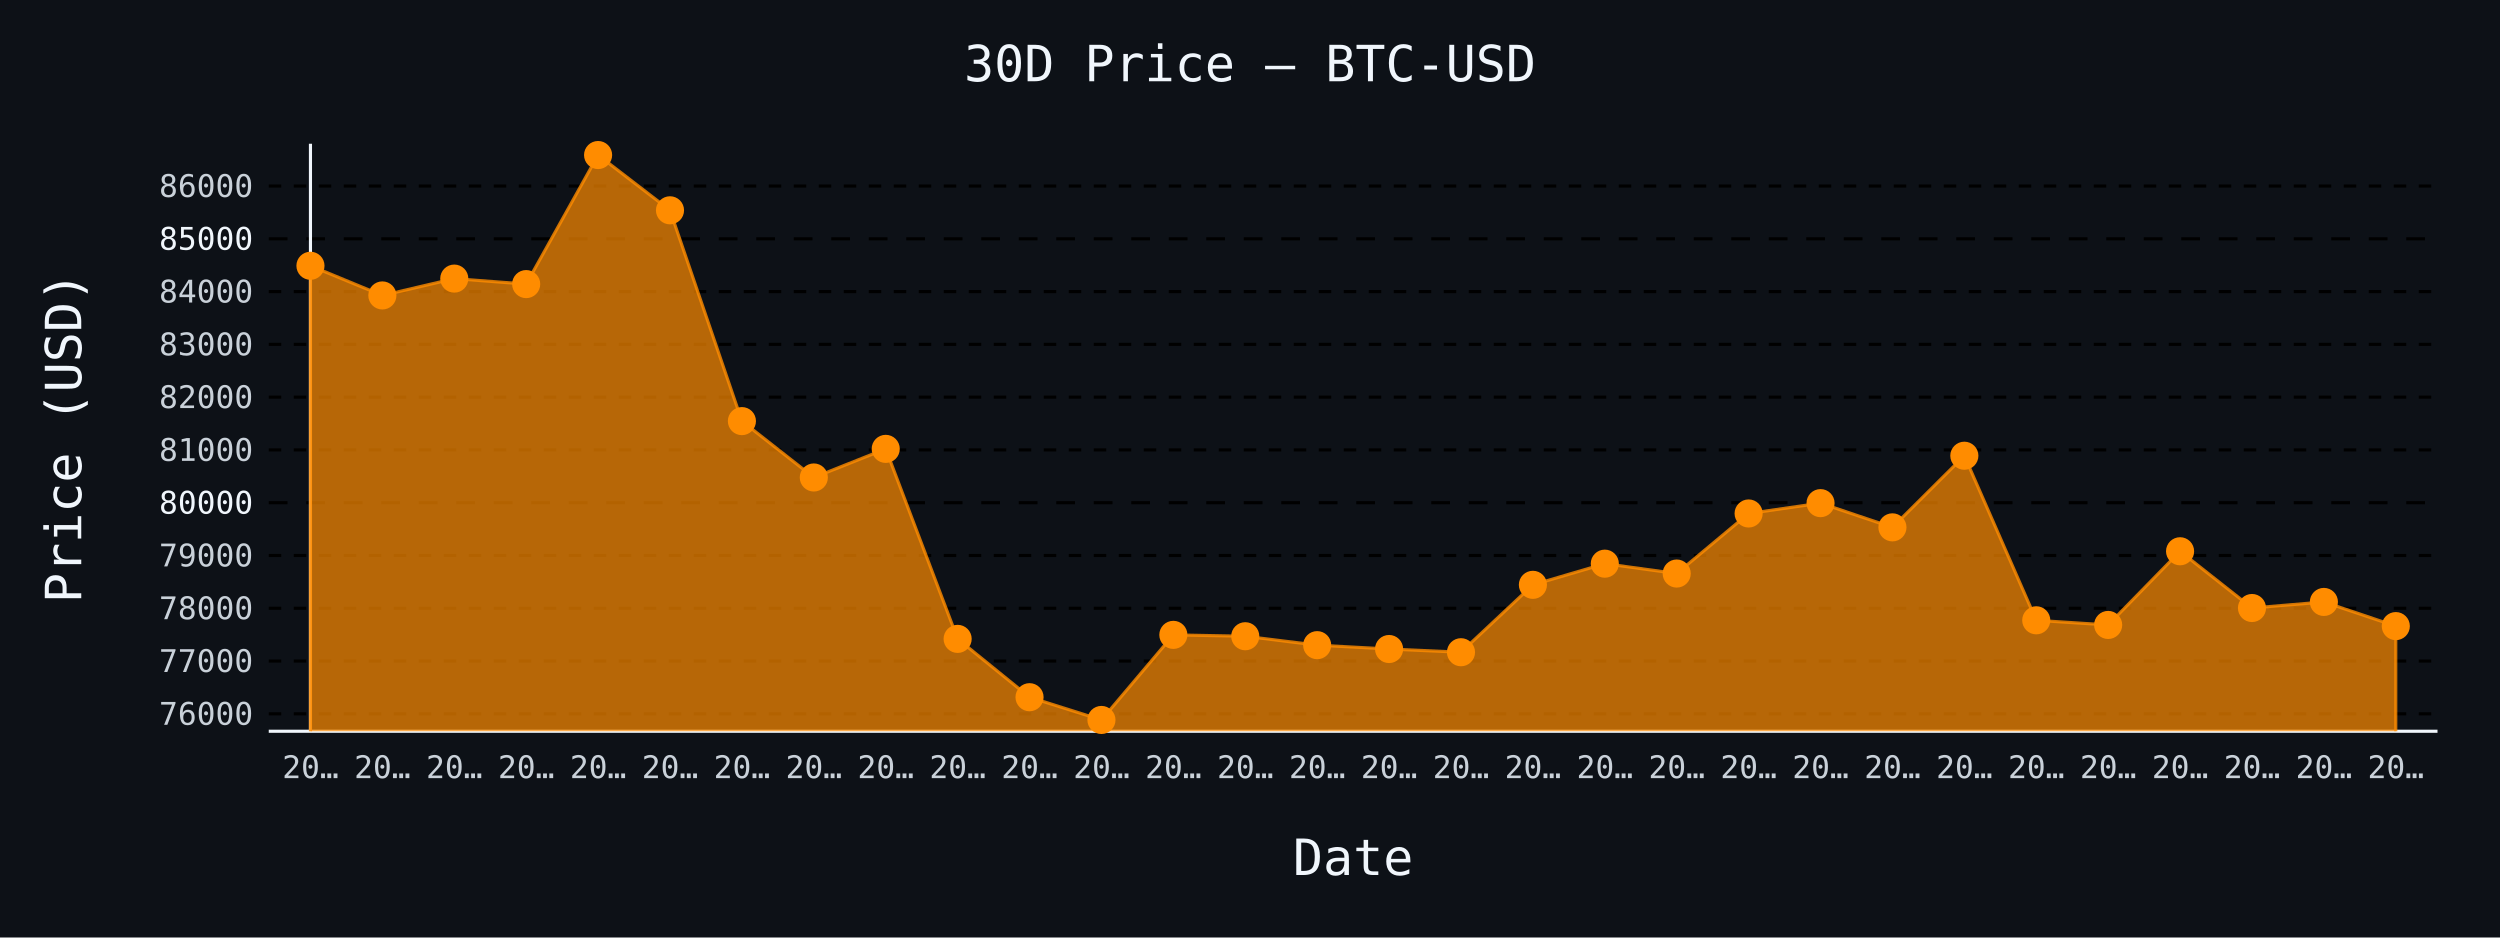
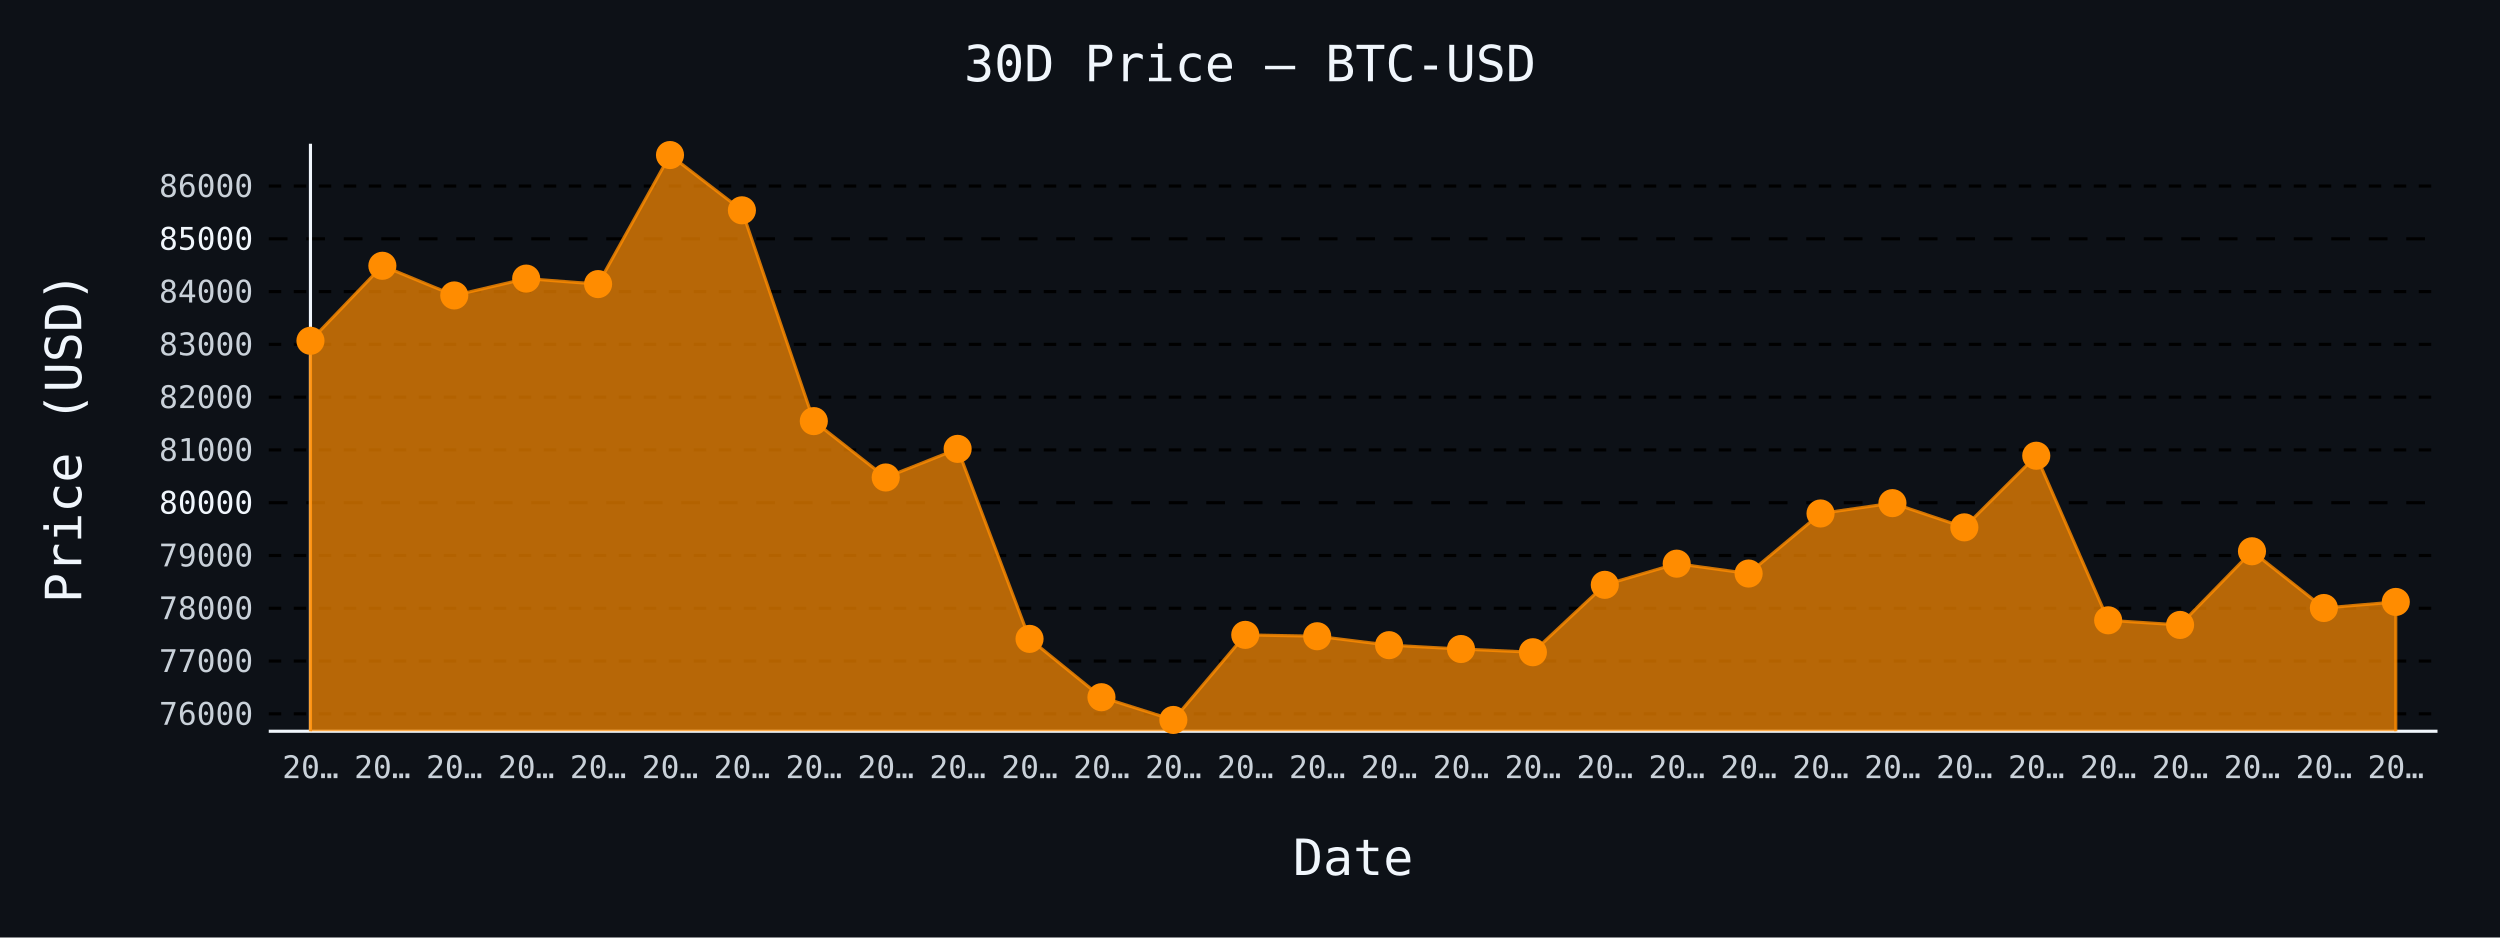
- <svg xmlns="http://www.w3.org/2000/svg" id="chart-e67582df-83dc-49e1-9f1b-b0e0944f142b" class="pygal-chart" viewBox="0 0 800 300">
+ <svg xmlns="http://www.w3.org/2000/svg" id="chart-8bd21a66-d309-4124-98c3-3cbc8febce0d" class="pygal-chart" viewBox="0 0 800 300">
  <defs>
-     <style type="text/css">#chart-e67582df-83dc-49e1-9f1b-b0e0944f142b{-webkit-user-select:none;-webkit-font-smoothing:antialiased;font-family:monospace}#chart-e67582df-83dc-49e1-9f1b-b0e0944f142b .title{font-family:monospace;font-size:16px}#chart-e67582df-83dc-49e1-9f1b-b0e0944f142b .legends .legend text{font-family:monospace;font-size:14px}#chart-e67582df-83dc-49e1-9f1b-b0e0944f142b .axis text{font-family:monospace;font-size:10px}#chart-e67582df-83dc-49e1-9f1b-b0e0944f142b .axis text.major{font-family:monospace;font-size:10px}#chart-e67582df-83dc-49e1-9f1b-b0e0944f142b .text-overlay text.value{font-family:monospace;font-size:16px}#chart-e67582df-83dc-49e1-9f1b-b0e0944f142b .text-overlay text.label{font-family:monospace;font-size:10px}#chart-e67582df-83dc-49e1-9f1b-b0e0944f142b .tooltip{font-family:monospace;font-size:14px}#chart-e67582df-83dc-49e1-9f1b-b0e0944f142b text.no_data{font-family:monospace;font-size:64px}
- #chart-e67582df-83dc-49e1-9f1b-b0e0944f142b{background-color:#0d1117}#chart-e67582df-83dc-49e1-9f1b-b0e0944f142b path,#chart-e67582df-83dc-49e1-9f1b-b0e0944f142b line,#chart-e67582df-83dc-49e1-9f1b-b0e0944f142b rect,#chart-e67582df-83dc-49e1-9f1b-b0e0944f142b circle{-webkit-transition:150ms;-moz-transition:150ms;transition:150ms}#chart-e67582df-83dc-49e1-9f1b-b0e0944f142b .graph &gt; .background{fill:#0d1117}#chart-e67582df-83dc-49e1-9f1b-b0e0944f142b .plot &gt; .background{fill:#0d1117}#chart-e67582df-83dc-49e1-9f1b-b0e0944f142b .graph{fill:#c9d1d9}#chart-e67582df-83dc-49e1-9f1b-b0e0944f142b text.no_data{fill:#f0f6fc}#chart-e67582df-83dc-49e1-9f1b-b0e0944f142b .title{fill:#f0f6fc}#chart-e67582df-83dc-49e1-9f1b-b0e0944f142b .legends .legend text{fill:#c9d1d9}#chart-e67582df-83dc-49e1-9f1b-b0e0944f142b .legends .legend:hover text{fill:#f0f6fc}#chart-e67582df-83dc-49e1-9f1b-b0e0944f142b .axis .line{stroke:#f0f6fc}#chart-e67582df-83dc-49e1-9f1b-b0e0944f142b .axis .guide.line{stroke:#8b949e}#chart-e67582df-83dc-49e1-9f1b-b0e0944f142b .axis .major.line{stroke:#c9d1d9}#chart-e67582df-83dc-49e1-9f1b-b0e0944f142b .axis text.major{fill:#f0f6fc}#chart-e67582df-83dc-49e1-9f1b-b0e0944f142b .axis.y .guides:hover .guide.line,#chart-e67582df-83dc-49e1-9f1b-b0e0944f142b .line-graph .axis.x .guides:hover .guide.line,#chart-e67582df-83dc-49e1-9f1b-b0e0944f142b .stackedline-graph .axis.x .guides:hover .guide.line,#chart-e67582df-83dc-49e1-9f1b-b0e0944f142b .xy-graph .axis.x .guides:hover .guide.line{stroke:#f0f6fc}#chart-e67582df-83dc-49e1-9f1b-b0e0944f142b .axis .guides:hover text{fill:#f0f6fc}#chart-e67582df-83dc-49e1-9f1b-b0e0944f142b .reactive{fill-opacity:.7;stroke-opacity:.8;stroke-width:1}#chart-e67582df-83dc-49e1-9f1b-b0e0944f142b .ci{stroke:#c9d1d9}#chart-e67582df-83dc-49e1-9f1b-b0e0944f142b .reactive.active,#chart-e67582df-83dc-49e1-9f1b-b0e0944f142b .active .reactive{fill-opacity:.8;stroke-opacity:.9;stroke-width:4}#chart-e67582df-83dc-49e1-9f1b-b0e0944f142b .ci .reactive.active{stroke-width:1.5}#chart-e67582df-83dc-49e1-9f1b-b0e0944f142b .series text{fill:#f0f6fc}#chart-e67582df-83dc-49e1-9f1b-b0e0944f142b .tooltip rect{fill:#0d1117;stroke:#f0f6fc;-webkit-transition:opacity 150ms;-moz-transition:opacity 150ms;transition:opacity 150ms}#chart-e67582df-83dc-49e1-9f1b-b0e0944f142b .tooltip .label{fill:#c9d1d9}#chart-e67582df-83dc-49e1-9f1b-b0e0944f142b .tooltip .label{fill:#c9d1d9}#chart-e67582df-83dc-49e1-9f1b-b0e0944f142b .tooltip .legend{font-size:.8em;fill:#8b949e}#chart-e67582df-83dc-49e1-9f1b-b0e0944f142b .tooltip .x_label{font-size:.6em;fill:#f0f6fc}#chart-e67582df-83dc-49e1-9f1b-b0e0944f142b .tooltip .xlink{font-size:.5em;text-decoration:underline}#chart-e67582df-83dc-49e1-9f1b-b0e0944f142b .tooltip .value{font-size:1.5em}#chart-e67582df-83dc-49e1-9f1b-b0e0944f142b .bound{font-size:.5em}#chart-e67582df-83dc-49e1-9f1b-b0e0944f142b .max-value{font-size:.75em;fill:#8b949e}#chart-e67582df-83dc-49e1-9f1b-b0e0944f142b .map-element{fill:#0d1117;stroke:#8b949e !important}#chart-e67582df-83dc-49e1-9f1b-b0e0944f142b .map-element .reactive{fill-opacity:inherit;stroke-opacity:inherit}#chart-e67582df-83dc-49e1-9f1b-b0e0944f142b .color-0,#chart-e67582df-83dc-49e1-9f1b-b0e0944f142b .color-0 a:visited{stroke:#ff8c00;fill:#ff8c00}#chart-e67582df-83dc-49e1-9f1b-b0e0944f142b .text-overlay .color-0 text{fill:black}
- #chart-e67582df-83dc-49e1-9f1b-b0e0944f142b text.no_data{text-anchor:middle}#chart-e67582df-83dc-49e1-9f1b-b0e0944f142b .guide.line{fill:none}#chart-e67582df-83dc-49e1-9f1b-b0e0944f142b .centered{text-anchor:middle}#chart-e67582df-83dc-49e1-9f1b-b0e0944f142b .title{text-anchor:middle}#chart-e67582df-83dc-49e1-9f1b-b0e0944f142b .legends .legend text{fill-opacity:1}#chart-e67582df-83dc-49e1-9f1b-b0e0944f142b .axis.x text{text-anchor:middle}#chart-e67582df-83dc-49e1-9f1b-b0e0944f142b .axis.x:not(.web) text[transform]{text-anchor:start}#chart-e67582df-83dc-49e1-9f1b-b0e0944f142b .axis.x:not(.web) text[transform].backwards{text-anchor:end}#chart-e67582df-83dc-49e1-9f1b-b0e0944f142b .axis.y text{text-anchor:end}#chart-e67582df-83dc-49e1-9f1b-b0e0944f142b .axis.y text[transform].backwards{text-anchor:start}#chart-e67582df-83dc-49e1-9f1b-b0e0944f142b .axis.y2 text{text-anchor:start}#chart-e67582df-83dc-49e1-9f1b-b0e0944f142b .axis.y2 text[transform].backwards{text-anchor:end}#chart-e67582df-83dc-49e1-9f1b-b0e0944f142b .axis .guide.line{stroke-dasharray:4,4;stroke:black}#chart-e67582df-83dc-49e1-9f1b-b0e0944f142b .axis .major.guide.line{stroke-dasharray:6,6;stroke:black}#chart-e67582df-83dc-49e1-9f1b-b0e0944f142b .horizontal .axis.y .guide.line,#chart-e67582df-83dc-49e1-9f1b-b0e0944f142b .horizontal .axis.y2 .guide.line,#chart-e67582df-83dc-49e1-9f1b-b0e0944f142b .vertical .axis.x .guide.line{opacity:0}#chart-e67582df-83dc-49e1-9f1b-b0e0944f142b .horizontal .axis.always_show .guide.line,#chart-e67582df-83dc-49e1-9f1b-b0e0944f142b .vertical .axis.always_show .guide.line{opacity:1 !important}#chart-e67582df-83dc-49e1-9f1b-b0e0944f142b .axis.y .guides:hover .guide.line,#chart-e67582df-83dc-49e1-9f1b-b0e0944f142b .axis.y2 .guides:hover .guide.line,#chart-e67582df-83dc-49e1-9f1b-b0e0944f142b .axis.x .guides:hover .guide.line{opacity:1}#chart-e67582df-83dc-49e1-9f1b-b0e0944f142b .axis .guides:hover text{opacity:1}#chart-e67582df-83dc-49e1-9f1b-b0e0944f142b .nofill{fill:none}#chart-e67582df-83dc-49e1-9f1b-b0e0944f142b .subtle-fill{fill-opacity:.2}#chart-e67582df-83dc-49e1-9f1b-b0e0944f142b .dot{stroke-width:1px;fill-opacity:1;stroke-opacity:1}#chart-e67582df-83dc-49e1-9f1b-b0e0944f142b .dot.active{stroke-width:5px}#chart-e67582df-83dc-49e1-9f1b-b0e0944f142b .dot.negative{fill:transparent}#chart-e67582df-83dc-49e1-9f1b-b0e0944f142b text,#chart-e67582df-83dc-49e1-9f1b-b0e0944f142b tspan{stroke:none !important}#chart-e67582df-83dc-49e1-9f1b-b0e0944f142b .series text.active{opacity:1}#chart-e67582df-83dc-49e1-9f1b-b0e0944f142b .tooltip rect{fill-opacity:.95;stroke-width:.5}#chart-e67582df-83dc-49e1-9f1b-b0e0944f142b .tooltip text{fill-opacity:1}#chart-e67582df-83dc-49e1-9f1b-b0e0944f142b .showable{visibility:hidden}#chart-e67582df-83dc-49e1-9f1b-b0e0944f142b .showable.shown{visibility:visible}#chart-e67582df-83dc-49e1-9f1b-b0e0944f142b .gauge-background{fill:rgba(229,229,229,1);stroke:none}#chart-e67582df-83dc-49e1-9f1b-b0e0944f142b .bg-lines{stroke:#0d1117;stroke-width:2px}</style>
+     <style type="text/css">#chart-8bd21a66-d309-4124-98c3-3cbc8febce0d{-webkit-user-select:none;-webkit-font-smoothing:antialiased;font-family:monospace}#chart-8bd21a66-d309-4124-98c3-3cbc8febce0d .title{font-family:monospace;font-size:16px}#chart-8bd21a66-d309-4124-98c3-3cbc8febce0d .legends .legend text{font-family:monospace;font-size:14px}#chart-8bd21a66-d309-4124-98c3-3cbc8febce0d .axis text{font-family:monospace;font-size:10px}#chart-8bd21a66-d309-4124-98c3-3cbc8febce0d .axis text.major{font-family:monospace;font-size:10px}#chart-8bd21a66-d309-4124-98c3-3cbc8febce0d .text-overlay text.value{font-family:monospace;font-size:16px}#chart-8bd21a66-d309-4124-98c3-3cbc8febce0d .text-overlay text.label{font-family:monospace;font-size:10px}#chart-8bd21a66-d309-4124-98c3-3cbc8febce0d .tooltip{font-family:monospace;font-size:14px}#chart-8bd21a66-d309-4124-98c3-3cbc8febce0d text.no_data{font-family:monospace;font-size:64px}
+ #chart-8bd21a66-d309-4124-98c3-3cbc8febce0d{background-color:#0d1117}#chart-8bd21a66-d309-4124-98c3-3cbc8febce0d path,#chart-8bd21a66-d309-4124-98c3-3cbc8febce0d line,#chart-8bd21a66-d309-4124-98c3-3cbc8febce0d rect,#chart-8bd21a66-d309-4124-98c3-3cbc8febce0d circle{-webkit-transition:150ms;-moz-transition:150ms;transition:150ms}#chart-8bd21a66-d309-4124-98c3-3cbc8febce0d .graph &gt; .background{fill:#0d1117}#chart-8bd21a66-d309-4124-98c3-3cbc8febce0d .plot &gt; .background{fill:#0d1117}#chart-8bd21a66-d309-4124-98c3-3cbc8febce0d .graph{fill:#c9d1d9}#chart-8bd21a66-d309-4124-98c3-3cbc8febce0d text.no_data{fill:#f0f6fc}#chart-8bd21a66-d309-4124-98c3-3cbc8febce0d .title{fill:#f0f6fc}#chart-8bd21a66-d309-4124-98c3-3cbc8febce0d .legends .legend text{fill:#c9d1d9}#chart-8bd21a66-d309-4124-98c3-3cbc8febce0d .legends .legend:hover text{fill:#f0f6fc}#chart-8bd21a66-d309-4124-98c3-3cbc8febce0d .axis .line{stroke:#f0f6fc}#chart-8bd21a66-d309-4124-98c3-3cbc8febce0d .axis .guide.line{stroke:#8b949e}#chart-8bd21a66-d309-4124-98c3-3cbc8febce0d .axis .major.line{stroke:#c9d1d9}#chart-8bd21a66-d309-4124-98c3-3cbc8febce0d .axis text.major{fill:#f0f6fc}#chart-8bd21a66-d309-4124-98c3-3cbc8febce0d .axis.y .guides:hover .guide.line,#chart-8bd21a66-d309-4124-98c3-3cbc8febce0d .line-graph .axis.x .guides:hover .guide.line,#chart-8bd21a66-d309-4124-98c3-3cbc8febce0d .stackedline-graph .axis.x .guides:hover .guide.line,#chart-8bd21a66-d309-4124-98c3-3cbc8febce0d .xy-graph .axis.x .guides:hover .guide.line{stroke:#f0f6fc}#chart-8bd21a66-d309-4124-98c3-3cbc8febce0d .axis .guides:hover text{fill:#f0f6fc}#chart-8bd21a66-d309-4124-98c3-3cbc8febce0d .reactive{fill-opacity:.7;stroke-opacity:.8;stroke-width:1}#chart-8bd21a66-d309-4124-98c3-3cbc8febce0d .ci{stroke:#c9d1d9}#chart-8bd21a66-d309-4124-98c3-3cbc8febce0d .reactive.active,#chart-8bd21a66-d309-4124-98c3-3cbc8febce0d .active .reactive{fill-opacity:.8;stroke-opacity:.9;stroke-width:4}#chart-8bd21a66-d309-4124-98c3-3cbc8febce0d .ci .reactive.active{stroke-width:1.5}#chart-8bd21a66-d309-4124-98c3-3cbc8febce0d .series text{fill:#f0f6fc}#chart-8bd21a66-d309-4124-98c3-3cbc8febce0d .tooltip rect{fill:#0d1117;stroke:#f0f6fc;-webkit-transition:opacity 150ms;-moz-transition:opacity 150ms;transition:opacity 150ms}#chart-8bd21a66-d309-4124-98c3-3cbc8febce0d .tooltip .label{fill:#c9d1d9}#chart-8bd21a66-d309-4124-98c3-3cbc8febce0d .tooltip .label{fill:#c9d1d9}#chart-8bd21a66-d309-4124-98c3-3cbc8febce0d .tooltip .legend{font-size:.8em;fill:#8b949e}#chart-8bd21a66-d309-4124-98c3-3cbc8febce0d .tooltip .x_label{font-size:.6em;fill:#f0f6fc}#chart-8bd21a66-d309-4124-98c3-3cbc8febce0d .tooltip .xlink{font-size:.5em;text-decoration:underline}#chart-8bd21a66-d309-4124-98c3-3cbc8febce0d .tooltip .value{font-size:1.5em}#chart-8bd21a66-d309-4124-98c3-3cbc8febce0d .bound{font-size:.5em}#chart-8bd21a66-d309-4124-98c3-3cbc8febce0d .max-value{font-size:.75em;fill:#8b949e}#chart-8bd21a66-d309-4124-98c3-3cbc8febce0d .map-element{fill:#0d1117;stroke:#8b949e !important}#chart-8bd21a66-d309-4124-98c3-3cbc8febce0d .map-element .reactive{fill-opacity:inherit;stroke-opacity:inherit}#chart-8bd21a66-d309-4124-98c3-3cbc8febce0d .color-0,#chart-8bd21a66-d309-4124-98c3-3cbc8febce0d .color-0 a:visited{stroke:#ff8c00;fill:#ff8c00}#chart-8bd21a66-d309-4124-98c3-3cbc8febce0d .text-overlay .color-0 text{fill:black}
+ #chart-8bd21a66-d309-4124-98c3-3cbc8febce0d text.no_data{text-anchor:middle}#chart-8bd21a66-d309-4124-98c3-3cbc8febce0d .guide.line{fill:none}#chart-8bd21a66-d309-4124-98c3-3cbc8febce0d .centered{text-anchor:middle}#chart-8bd21a66-d309-4124-98c3-3cbc8febce0d .title{text-anchor:middle}#chart-8bd21a66-d309-4124-98c3-3cbc8febce0d .legends .legend text{fill-opacity:1}#chart-8bd21a66-d309-4124-98c3-3cbc8febce0d .axis.x text{text-anchor:middle}#chart-8bd21a66-d309-4124-98c3-3cbc8febce0d .axis.x:not(.web) text[transform]{text-anchor:start}#chart-8bd21a66-d309-4124-98c3-3cbc8febce0d .axis.x:not(.web) text[transform].backwards{text-anchor:end}#chart-8bd21a66-d309-4124-98c3-3cbc8febce0d .axis.y text{text-anchor:end}#chart-8bd21a66-d309-4124-98c3-3cbc8febce0d .axis.y text[transform].backwards{text-anchor:start}#chart-8bd21a66-d309-4124-98c3-3cbc8febce0d .axis.y2 text{text-anchor:start}#chart-8bd21a66-d309-4124-98c3-3cbc8febce0d .axis.y2 text[transform].backwards{text-anchor:end}#chart-8bd21a66-d309-4124-98c3-3cbc8febce0d .axis .guide.line{stroke-dasharray:4,4;stroke:black}#chart-8bd21a66-d309-4124-98c3-3cbc8febce0d .axis .major.guide.line{stroke-dasharray:6,6;stroke:black}#chart-8bd21a66-d309-4124-98c3-3cbc8febce0d .horizontal .axis.y .guide.line,#chart-8bd21a66-d309-4124-98c3-3cbc8febce0d .horizontal .axis.y2 .guide.line,#chart-8bd21a66-d309-4124-98c3-3cbc8febce0d .vertical .axis.x .guide.line{opacity:0}#chart-8bd21a66-d309-4124-98c3-3cbc8febce0d .horizontal .axis.always_show .guide.line,#chart-8bd21a66-d309-4124-98c3-3cbc8febce0d .vertical .axis.always_show .guide.line{opacity:1 !important}#chart-8bd21a66-d309-4124-98c3-3cbc8febce0d .axis.y .guides:hover .guide.line,#chart-8bd21a66-d309-4124-98c3-3cbc8febce0d .axis.y2 .guides:hover .guide.line,#chart-8bd21a66-d309-4124-98c3-3cbc8febce0d .axis.x .guides:hover .guide.line{opacity:1}#chart-8bd21a66-d309-4124-98c3-3cbc8febce0d .axis .guides:hover text{opacity:1}#chart-8bd21a66-d309-4124-98c3-3cbc8febce0d .nofill{fill:none}#chart-8bd21a66-d309-4124-98c3-3cbc8febce0d .subtle-fill{fill-opacity:.2}#chart-8bd21a66-d309-4124-98c3-3cbc8febce0d .dot{stroke-width:1px;fill-opacity:1;stroke-opacity:1}#chart-8bd21a66-d309-4124-98c3-3cbc8febce0d .dot.active{stroke-width:5px}#chart-8bd21a66-d309-4124-98c3-3cbc8febce0d .dot.negative{fill:transparent}#chart-8bd21a66-d309-4124-98c3-3cbc8febce0d text,#chart-8bd21a66-d309-4124-98c3-3cbc8febce0d tspan{stroke:none !important}#chart-8bd21a66-d309-4124-98c3-3cbc8febce0d .series text.active{opacity:1}#chart-8bd21a66-d309-4124-98c3-3cbc8febce0d .tooltip rect{fill-opacity:.95;stroke-width:.5}#chart-8bd21a66-d309-4124-98c3-3cbc8febce0d .tooltip text{fill-opacity:1}#chart-8bd21a66-d309-4124-98c3-3cbc8febce0d .showable{visibility:hidden}#chart-8bd21a66-d309-4124-98c3-3cbc8febce0d .showable.shown{visibility:visible}#chart-8bd21a66-d309-4124-98c3-3cbc8febce0d .gauge-background{fill:rgba(229,229,229,1);stroke:none}#chart-8bd21a66-d309-4124-98c3-3cbc8febce0d .bg-lines{stroke:#0d1117;stroke-width:2px}</style>
  </defs>
  <g class="graph line-graph vertical">
    <rect x="0" y="0" width="800" height="300" class="background" />
    <g transform="translate(86, 46)" class="plot">
      <rect x="0" y="0" width="694.0" height="188" class="background" />
      <g class="axis y always_show">
        <path d="M0 188 h694" class="line" />
        <g class="guides">
          <path d="M0 182.425 h694" class="guide line" />
          <text x="-5" y="185.925" class="">76000</text>
        </g>
        <g class="guides">
          <path d="M0 165.536 h694" class="guide line" />
          <text x="-5" y="169.036" class="">77000</text>
        </g>
        <g class="guides">
          <path d="M0 148.646 h694" class="guide line" />
          <text x="-5" y="152.146" class="">78000</text>
        </g>
        <g class="guides">
          <path d="M0 131.757 h694" class="guide line" />
          <text x="-5" y="135.257" class="">79000</text>
        </g>
        <g class="guides">
          <path d="M0 114.867 h694" class="major guide line" />
          <text x="-5" y="118.367" class="major">80000</text>
        </g>
        <g class="guides">
          <path d="M0 97.977 h694" class="guide line" />
          <text x="-5" y="101.477" class="">81000</text>
        </g>
        <g class="guides">
          <path d="M0 81.088 h694" class="guide line" />
          <text x="-5" y="84.588" class="">82000</text>
        </g>
        <g class="guides">
          <path d="M0 64.198 h694" class="guide line" />
          <text x="-5" y="67.698" class="">83000</text>
        </g>
        <g class="guides">
          <path d="M0 47.309 h694" class="guide line" />
          <text x="-5" y="50.809" class="">84000</text>
        </g>
        <g class="guides">
          <path d="M0 30.419 h694" class="major guide line" />
          <text x="-5" y="33.919" class="major">85000</text>
        </g>
        <g class="guides">
          <path d="M0 13.53 h694" class="guide line" />
          <text x="-5" y="17.03" class="">86000</text>
        </g>
      </g>
      <g class="axis x">
        <g class="guides">
          <path d="M13.346 0 v188" class="line" />
          <text x="13.346" y="203.0" class="">20…</text>
        </g>
        <g class="guides">
          <path d="M36.357 0 v188" class="guide line" />
          <text x="36.357" y="203.0" class="">20…</text>
        </g>
        <g class="guides">
          <path d="M59.367 0 v188" class="guide line" />
          <text x="59.367" y="203.0" class="">20…</text>
        </g>
        <g class="guides">
          <path d="M82.378 0 v188" class="guide line" />
          <text x="82.378" y="203.0" class="">20…</text>
        </g>
        <g class="guides">
          <path d="M105.389 0 v188" class="guide line" />
          <text x="105.389" y="203.0" class="">20…</text>
        </g>
        <g class="guides">
          <path d="M128.399 0 v188" class="guide line" />
          <text x="128.399" y="203.0" class="">20…</text>
        </g>
        <g class="guides">
          <path d="M151.41 0 v188" class="guide line" />
          <text x="151.41" y="203.0" class="">20…</text>
        </g>
        <g class="guides">
          <path d="M174.42 0 v188" class="guide line" />
          <text x="174.42" y="203.0" class="">20…</text>
        </g>
        <g class="guides">
          <path d="M197.431 0 v188" class="guide line" />
          <text x="197.431" y="203.0" class="">20…</text>
        </g>
        <g class="guides">
          <path d="M220.442 0 v188" class="guide line" />
          <text x="220.442" y="203.0" class="">20…</text>
        </g>
        <g class="guides">
          <path d="M243.452 0 v188" class="guide line" />
          <text x="243.452" y="203.0" class="">20…</text>
        </g>
        <g class="guides">
          <path d="M266.463 0 v188" class="guide line" />
          <text x="266.463" y="203.0" class="">20…</text>
        </g>
        <g class="guides">
          <path d="M289.473 0 v188" class="guide line" />
          <text x="289.473" y="203.0" class="">20…</text>
        </g>
        <g class="guides">
          <path d="M312.484 0 v188" class="guide line" />
          <text x="312.484" y="203.0" class="">20…</text>
        </g>
        <g class="guides">
          <path d="M335.495 0 v188" class="guide line" />
          <text x="335.495" y="203.0" class="">20…</text>
        </g>
        <g class="guides">
          <path d="M358.505 0 v188" class="guide line" />
          <text x="358.505" y="203.0" class="">20…</text>
        </g>
        <g class="guides">
          <path d="M381.516 0 v188" class="guide line" />
          <text x="381.516" y="203.0" class="">20…</text>
        </g>
        <g class="guides">
          <path d="M404.527 0 v188" class="guide line" />
          <text x="404.527" y="203.0" class="">20…</text>
        </g>
        <g class="guides">
          <path d="M427.537 0 v188" class="guide line" />
          <text x="427.537" y="203.0" class="">20…</text>
        </g>
        <g class="guides">
          <path d="M450.548 0 v188" class="guide line" />
          <text x="450.548" y="203.0" class="">20…</text>
        </g>
        <g class="guides">
          <path d="M473.558 0 v188" class="guide line" />
          <text x="473.558" y="203.0" class="">20…</text>
        </g>
        <g class="guides">
          <path d="M496.569 0 v188" class="guide line" />
          <text x="496.569" y="203.0" class="">20…</text>
        </g>
        <g class="guides">
          <path d="M519.58 0 v188" class="guide line" />
          <text x="519.58" y="203.0" class="">20…</text>
        </g>
        <g class="guides">
          <path d="M542.59 0 v188" class="guide line" />
          <text x="542.59" y="203.0" class="">20…</text>
        </g>
        <g class="guides">
          <path d="M565.601 0 v188" class="guide line" />
          <text x="565.601" y="203.0" class="">20…</text>
        </g>
        <g class="guides">
          <path d="M588.611 0 v188" class="guide line" />
          <text x="588.611" y="203.0" class="">20…</text>
        </g>
        <g class="guides">
          <path d="M611.622 0 v188" class="guide line" />
          <text x="611.622" y="203.0" class="">20…</text>
        </g>
        <g class="guides">
          <path d="M634.633 0 v188" class="guide line" />
          <text x="634.633" y="203.0" class="">20…</text>
        </g>
        <g class="guides">
          <path d="M657.643 0 v188" class="guide line" />
          <text x="657.643" y="203.0" class="">20…</text>
        </g>
        <g class="guides">
          <path d="M680.654 0 v188" class="guide line" />
          <text x="680.654" y="203.0" class="">20…</text>
        </g>
      </g>
      <g class="series serie-0 color-0">
-         <path d="M13.346 188 L13.346 39.05 36.357 48.542 59.367 43.154 82.378 44.91 105.389 3.615 128.399 21.299 151.41 88.756 174.42 106.794 197.431 97.64 220.442 158.442 243.452 177.105 266.463 184.385 289.473 157.159 312.484 157.598 335.495 160.452 358.505 161.685 381.516 162.715 404.527 141.147 427.537 134.375 450.548 137.533 473.558 118.313 496.569 115.002 519.58 122.755 542.59 99.835 565.601 152.497 588.611 153.983 611.622 130.406 634.633 148.562 657.643 146.62 680.654 154.355 680.654 188" class="line reactive" />
+         <path d="M13.346 188 L13.346 63.05 36.357 39.05 59.367 48.542 82.378 43.154 105.389 44.91 128.399 3.615 151.41 21.299 174.42 88.756 197.431 106.794 220.442 97.64 243.452 158.442 266.463 177.105 289.473 184.385 312.484 157.159 335.495 157.598 358.505 160.452 381.516 161.685 404.527 162.715 427.537 141.147 450.548 134.375 473.558 137.533 496.569 118.313 519.58 115.002 542.59 122.755 565.601 99.835 588.611 152.497 611.622 153.983 634.633 130.406 657.643 148.562 680.654 146.62 680.654 188" class="line reactive" />
      </g>
    </g>
    <g class="titles">
      <text x="400.0" y="26" class="title plot_title">30D Price — BTC-USD</text>
      <text x="433.0" y="280" class="title">Date</text>
      <text x="0" y="166.0" class="title" transform="rotate(-90 0 140)">Price (USD)</text>
    </g>
    <g transform="translate(86, 46)" class="plot overlay">
      <g class="series serie-0 color-0">
        <g class="dots">
-           <circle cx="13.346" cy="39.05" r="4" class="dot reactive tooltip-trigger" />
-         </g>
-         <g class="dots">
-           <circle cx="36.357" cy="48.542" r="4" class="dot reactive tooltip-trigger" />
-         </g>
-         <g class="dots">
-           <circle cx="59.367" cy="43.154" r="4" class="dot reactive tooltip-trigger" />
-         </g>
-         <g class="dots">
-           <circle cx="82.378" cy="44.91" r="4" class="dot reactive tooltip-trigger" />
-         </g>
-         <g class="dots">
-           <circle cx="105.389" cy="3.615" r="4" class="dot reactive tooltip-trigger" />
-         </g>
-         <g class="dots">
-           <circle cx="128.399" cy="21.299" r="4" class="dot reactive tooltip-trigger" />
-         </g>
-         <g class="dots">
-           <circle cx="151.41" cy="88.756" r="4" class="dot reactive tooltip-trigger" />
-         </g>
-         <g class="dots">
-           <circle cx="174.42" cy="106.794" r="4" class="dot reactive tooltip-trigger" />
-         </g>
-         <g class="dots">
-           <circle cx="197.431" cy="97.64" r="4" class="dot reactive tooltip-trigger" />
-         </g>
-         <g class="dots">
-           <circle cx="220.442" cy="158.442" r="4" class="dot reactive tooltip-trigger" />
-         </g>
-         <g class="dots">
-           <circle cx="243.452" cy="177.105" r="4" class="dot reactive tooltip-trigger" />
-         </g>
-         <g class="dots">
-           <circle cx="266.463" cy="184.385" r="4" class="dot reactive tooltip-trigger" />
-         </g>
-         <g class="dots">
-           <circle cx="289.473" cy="157.159" r="4" class="dot reactive tooltip-trigger" />
-         </g>
-         <g class="dots">
-           <circle cx="312.484" cy="157.598" r="4" class="dot reactive tooltip-trigger" />
-         </g>
-         <g class="dots">
-           <circle cx="335.495" cy="160.452" r="4" class="dot reactive tooltip-trigger" />
-         </g>
-         <g class="dots">
-           <circle cx="358.505" cy="161.685" r="4" class="dot reactive tooltip-trigger" />
-         </g>
-         <g class="dots">
-           <circle cx="381.516" cy="162.715" r="4" class="dot reactive tooltip-trigger" />
-         </g>
-         <g class="dots">
-           <circle cx="404.527" cy="141.147" r="4" class="dot reactive tooltip-trigger" />
-         </g>
-         <g class="dots">
-           <circle cx="427.537" cy="134.375" r="4" class="dot reactive tooltip-trigger" />
-         </g>
-         <g class="dots">
-           <circle cx="450.548" cy="137.533" r="4" class="dot reactive tooltip-trigger" />
-         </g>
-         <g class="dots">
-           <circle cx="473.558" cy="118.313" r="4" class="dot reactive tooltip-trigger" />
-         </g>
-         <g class="dots">
-           <circle cx="496.569" cy="115.002" r="4" class="dot reactive tooltip-trigger" />
-         </g>
-         <g class="dots">
-           <circle cx="519.58" cy="122.755" r="4" class="dot reactive tooltip-trigger" />
-         </g>
-         <g class="dots">
-           <circle cx="542.59" cy="99.835" r="4" class="dot reactive tooltip-trigger" />
-         </g>
-         <g class="dots">
-           <circle cx="565.601" cy="152.497" r="4" class="dot reactive tooltip-trigger" />
-         </g>
-         <g class="dots">
-           <circle cx="588.611" cy="153.983" r="4" class="dot reactive tooltip-trigger" />
-         </g>
-         <g class="dots">
-           <circle cx="611.622" cy="130.406" r="4" class="dot reactive tooltip-trigger" />
-         </g>
-         <g class="dots">
-           <circle cx="634.633" cy="148.562" r="4" class="dot reactive tooltip-trigger" />
-         </g>
-         <g class="dots">
-           <circle cx="657.643" cy="146.62" r="4" class="dot reactive tooltip-trigger" />
-         </g>
-         <g class="dots">
-           <circle cx="680.654" cy="154.355" r="4" class="dot reactive tooltip-trigger" />
+           <circle cx="13.346" cy="63.05" r="4" class="dot reactive tooltip-trigger" />
+         </g>
+         <g class="dots">
+           <circle cx="36.357" cy="39.05" r="4" class="dot reactive tooltip-trigger" />
+         </g>
+         <g class="dots">
+           <circle cx="59.367" cy="48.542" r="4" class="dot reactive tooltip-trigger" />
+         </g>
+         <g class="dots">
+           <circle cx="82.378" cy="43.154" r="4" class="dot reactive tooltip-trigger" />
+         </g>
+         <g class="dots">
+           <circle cx="105.389" cy="44.91" r="4" class="dot reactive tooltip-trigger" />
+         </g>
+         <g class="dots">
+           <circle cx="128.399" cy="3.615" r="4" class="dot reactive tooltip-trigger" />
+         </g>
+         <g class="dots">
+           <circle cx="151.41" cy="21.299" r="4" class="dot reactive tooltip-trigger" />
+         </g>
+         <g class="dots">
+           <circle cx="174.42" cy="88.756" r="4" class="dot reactive tooltip-trigger" />
+         </g>
+         <g class="dots">
+           <circle cx="197.431" cy="106.794" r="4" class="dot reactive tooltip-trigger" />
+         </g>
+         <g class="dots">
+           <circle cx="220.442" cy="97.64" r="4" class="dot reactive tooltip-trigger" />
+         </g>
+         <g class="dots">
+           <circle cx="243.452" cy="158.442" r="4" class="dot reactive tooltip-trigger" />
+         </g>
+         <g class="dots">
+           <circle cx="266.463" cy="177.105" r="4" class="dot reactive tooltip-trigger" />
+         </g>
+         <g class="dots">
+           <circle cx="289.473" cy="184.385" r="4" class="dot reactive tooltip-trigger" />
+         </g>
+         <g class="dots">
+           <circle cx="312.484" cy="157.159" r="4" class="dot reactive tooltip-trigger" />
+         </g>
+         <g class="dots">
+           <circle cx="335.495" cy="157.598" r="4" class="dot reactive tooltip-trigger" />
+         </g>
+         <g class="dots">
+           <circle cx="358.505" cy="160.452" r="4" class="dot reactive tooltip-trigger" />
+         </g>
+         <g class="dots">
+           <circle cx="381.516" cy="161.685" r="4" class="dot reactive tooltip-trigger" />
+         </g>
+         <g class="dots">
+           <circle cx="404.527" cy="162.715" r="4" class="dot reactive tooltip-trigger" />
+         </g>
+         <g class="dots">
+           <circle cx="427.537" cy="141.147" r="4" class="dot reactive tooltip-trigger" />
+         </g>
+         <g class="dots">
+           <circle cx="450.548" cy="134.375" r="4" class="dot reactive tooltip-trigger" />
+         </g>
+         <g class="dots">
+           <circle cx="473.558" cy="137.533" r="4" class="dot reactive tooltip-trigger" />
+         </g>
+         <g class="dots">
+           <circle cx="496.569" cy="118.313" r="4" class="dot reactive tooltip-trigger" />
+         </g>
+         <g class="dots">
+           <circle cx="519.58" cy="115.002" r="4" class="dot reactive tooltip-trigger" />
+         </g>
+         <g class="dots">
+           <circle cx="542.59" cy="122.755" r="4" class="dot reactive tooltip-trigger" />
+         </g>
+         <g class="dots">
+           <circle cx="565.601" cy="99.835" r="4" class="dot reactive tooltip-trigger" />
+         </g>
+         <g class="dots">
+           <circle cx="588.611" cy="152.497" r="4" class="dot reactive tooltip-trigger" />
+         </g>
+         <g class="dots">
+           <circle cx="611.622" cy="153.983" r="4" class="dot reactive tooltip-trigger" />
+         </g>
+         <g class="dots">
+           <circle cx="634.633" cy="130.406" r="4" class="dot reactive tooltip-trigger" />
+         </g>
+         <g class="dots">
+           <circle cx="657.643" cy="148.562" r="4" class="dot reactive tooltip-trigger" />
+         </g>
+         <g class="dots">
+           <circle cx="680.654" cy="146.62" r="4" class="dot reactive tooltip-trigger" />
        </g>
      </g>
    </g>
    <g transform="translate(86, 46)" class="plot text-overlay">
      <g class="series serie-0 color-0" />
    </g>
    <g transform="translate(86, 46)" class="plot tooltip-overlay">
      <g transform="translate(0 0)" style="opacity: 0" class="tooltip">
        <rect rx="0" ry="0" width="0" height="0" class="tooltip-box" />
        <g class="text" />
      </g>
    </g>
  </g>
</svg>
